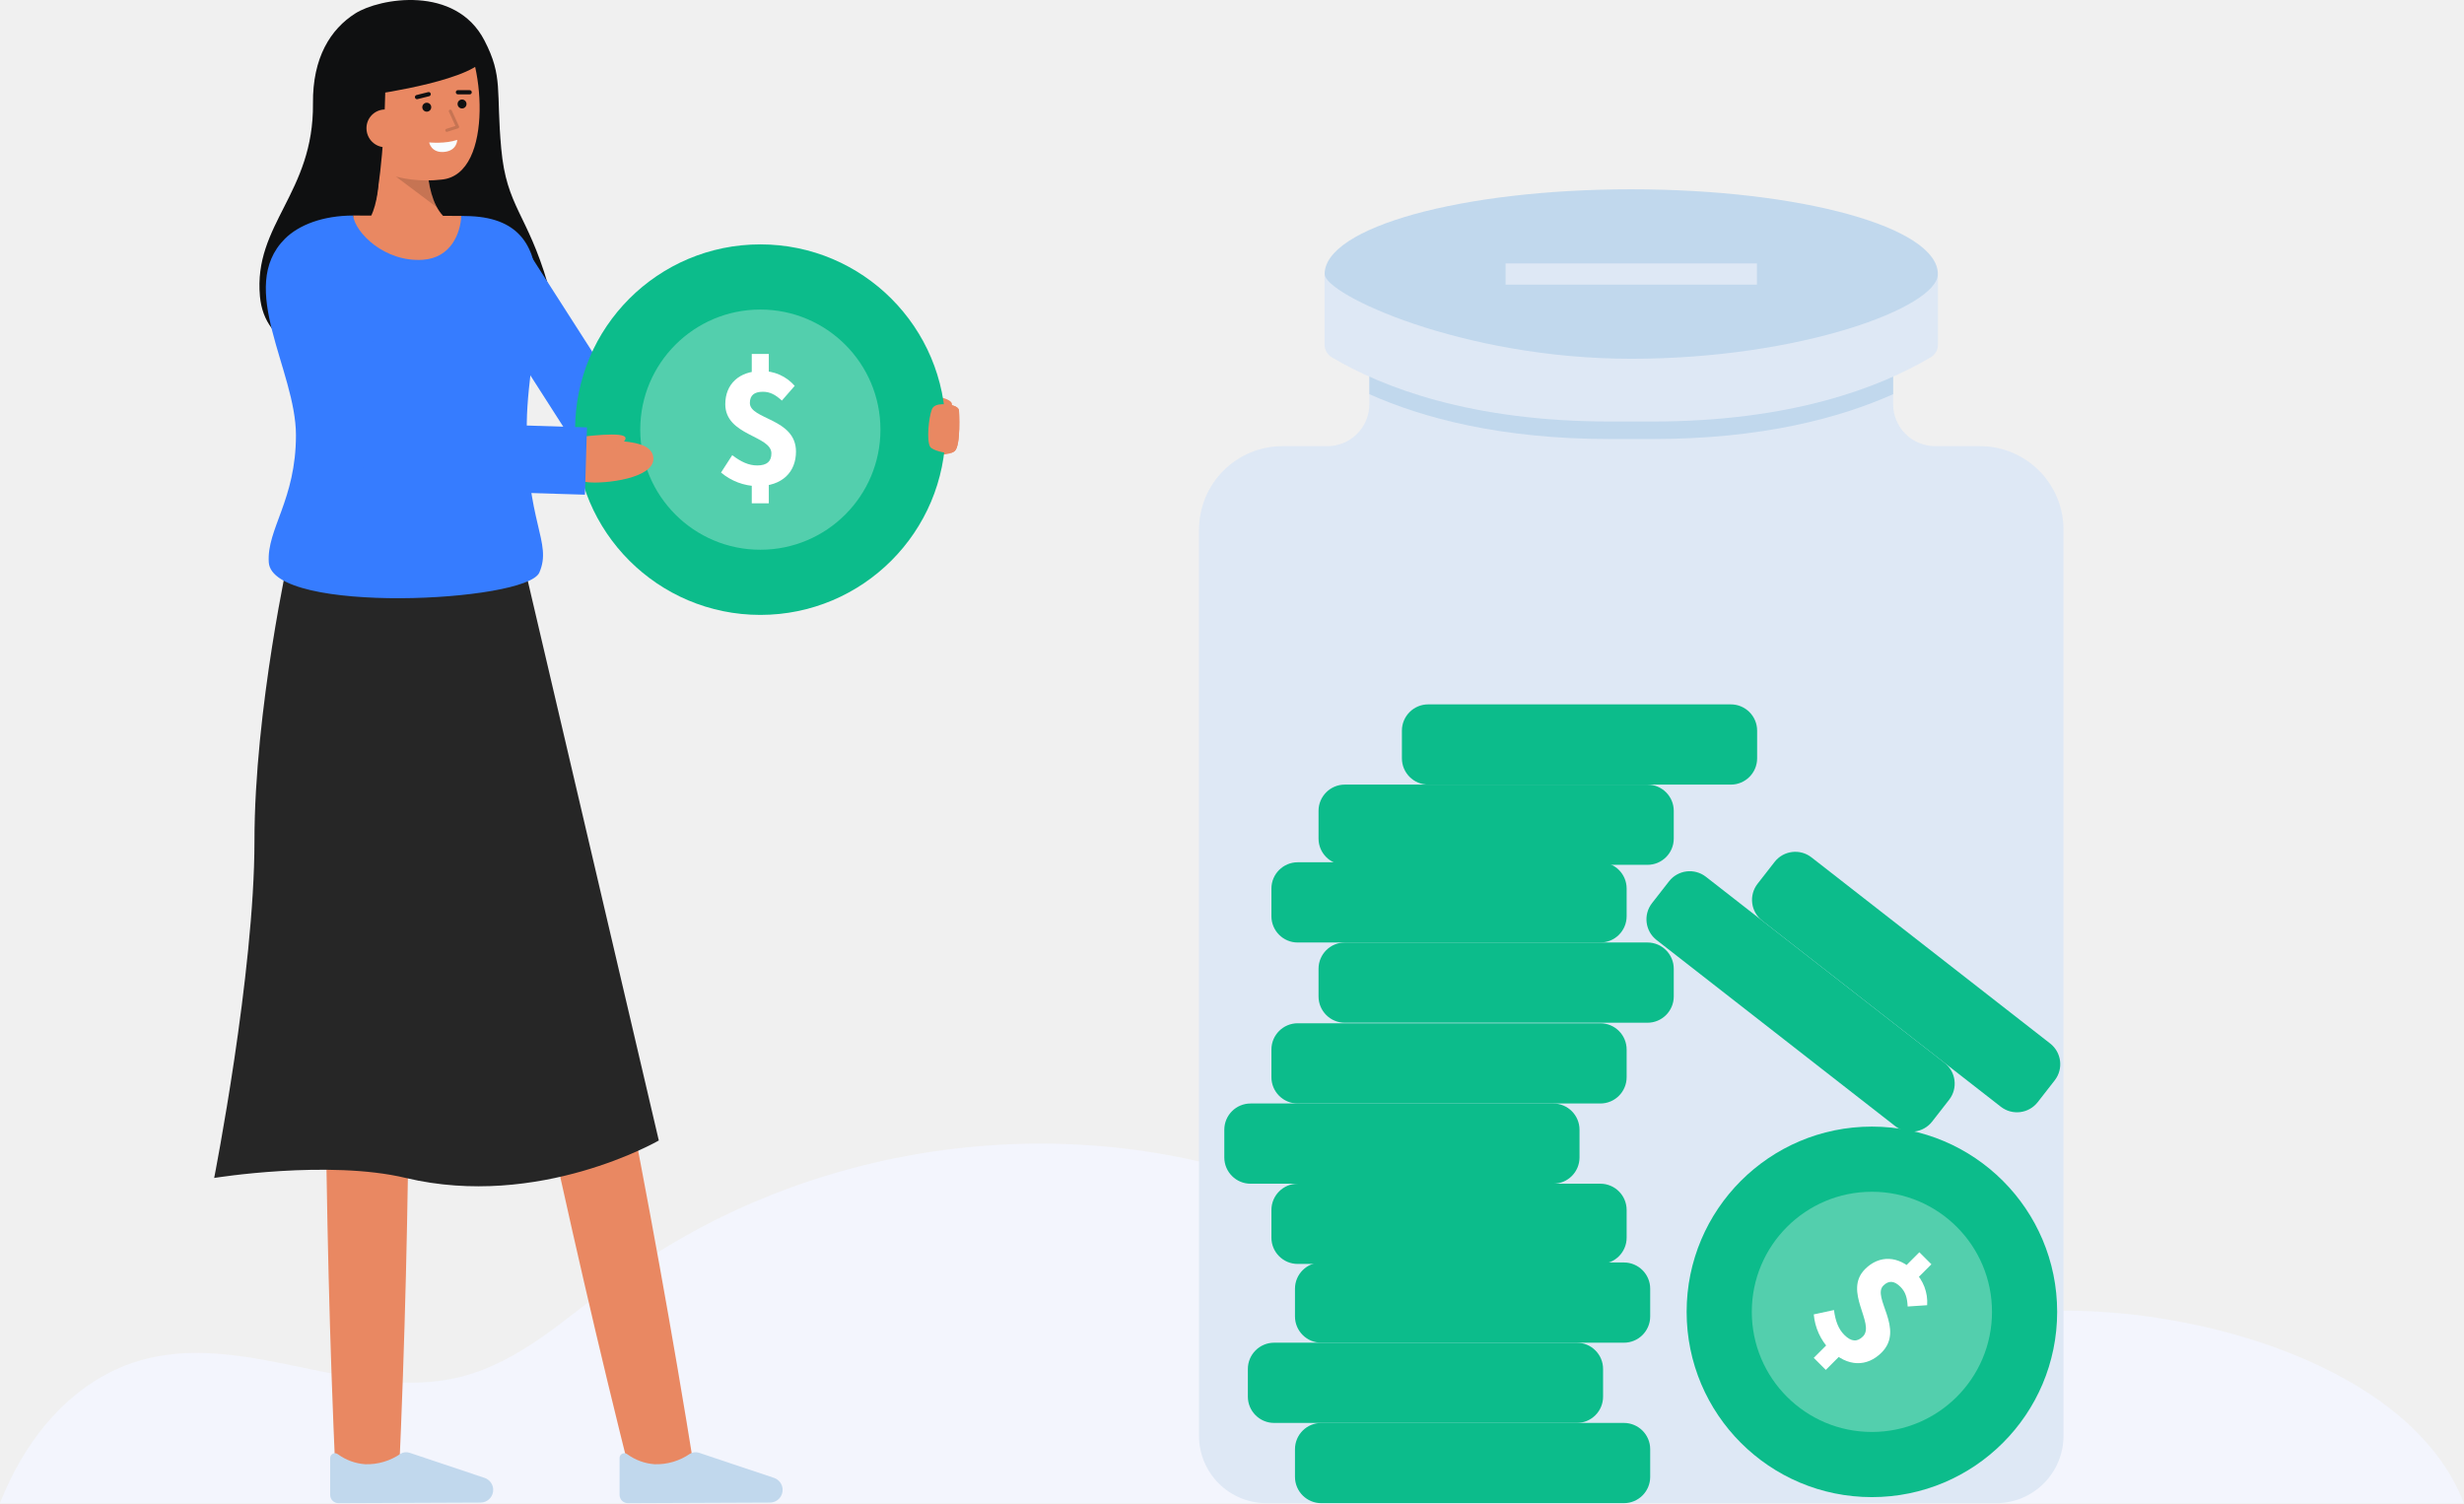
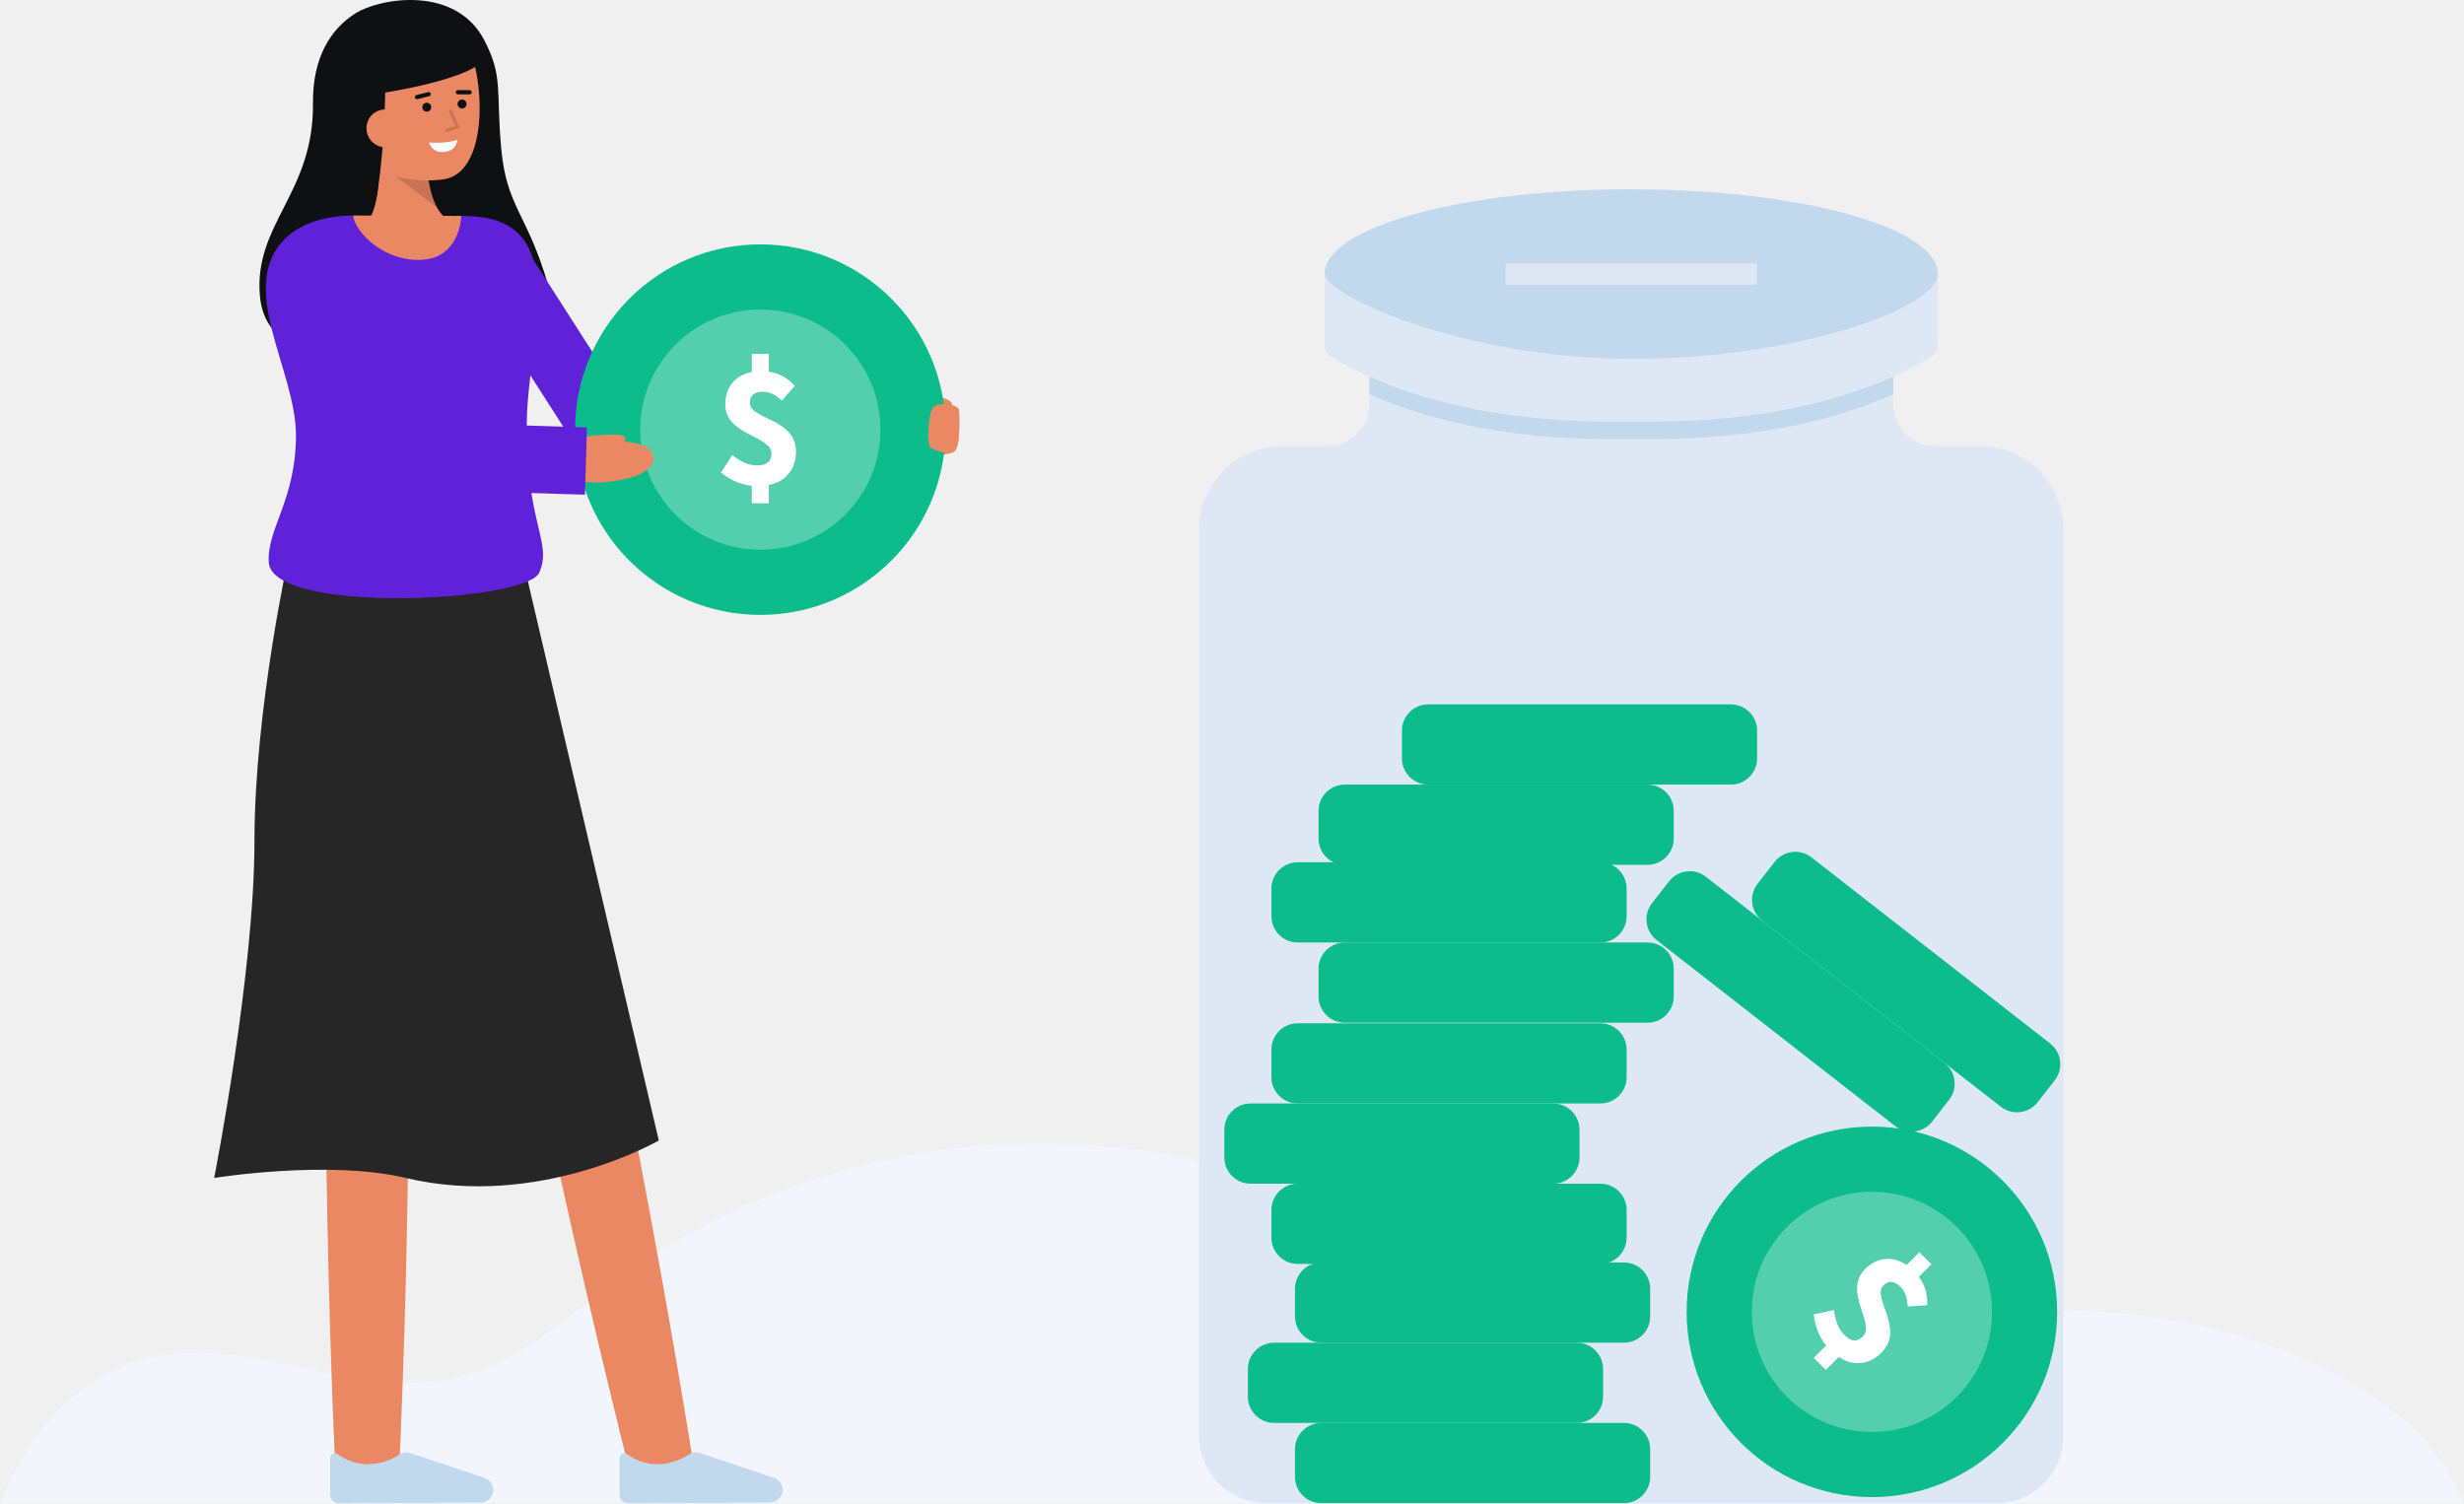
<svg xmlns="http://www.w3.org/2000/svg" width="798" height="487" viewBox="0 0 798 487" fill="none">
  <g clip-path="url(#clip0_1_2929)">
    <path d="M101.359 33.5C101.205 18.631 107.082 9.417 115.05 4.358C122.911 -0.634 147.565 -4.979 156.912 13.142C163.012 24.967 160.604 29.194 162.332 48.133C164.06 67.072 170.698 69.06 177.432 92.016C182.712 110.023 153.132 119.582 127.52 118.756C101.908 117.93 85.67 112.256 84.184 95.969C82.048 72.59 101.66 62.639 101.359 33.5Z" fill="#0F1011" />
    <path d="M116.62 74.61C116.62 74.61 124.314 70.439 122.395 49.399L138.343 46.291C138.343 46.291 136.721 65.185 144.858 71.104L116.62 74.61Z" fill="#E98862" />
    <g opacity="0.15">
      <path d="M141.549 67.187L128.184 57.156L138.607 56.956C138.942 60.52 139.94 63.99 141.549 67.187Z" fill="black" />
    </g>
    <path d="M113.255 41.318C114.42 47.696 117.961 53.718 123.615 55.725C129.781 58.107 136.436 58.944 143 58.163C160.476 56.568 156.652 16.834 148.278 9.186C139.904 1.538 115.576 6.653 112.73 19.6C111.259 26.3 112.147 35.247 113.255 41.318Z" fill="#E98862" />
    <path d="M138.214 36.168C139.014 36.168 139.663 35.519 139.663 34.719C139.663 33.919 139.014 33.27 138.214 33.27C137.414 33.27 136.765 33.919 136.765 34.719C136.765 35.519 137.414 36.168 138.214 36.168Z" fill="#0F1011" />
    <path d="M149.637 35.126C150.437 35.126 151.086 34.477 151.086 33.677C151.086 32.877 150.437 32.228 149.637 32.228C148.837 32.228 148.188 32.877 148.188 33.677C148.188 34.477 148.837 35.126 149.637 35.126Z" fill="#0F1011" />
    <path d="M152.113 30.566L148.274 30.553C148.098 30.546 147.932 30.472 147.809 30.345C147.687 30.218 147.619 30.049 147.619 29.872C147.619 29.696 147.687 29.527 147.809 29.4C147.932 29.273 148.098 29.199 148.274 29.192L152.113 29.204C152.294 29.204 152.467 29.276 152.595 29.404C152.722 29.531 152.794 29.704 152.794 29.885C152.794 30.066 152.722 30.239 152.595 30.366C152.467 30.494 152.294 30.566 152.113 30.566Z" fill="#0F1011" />
    <path d="M135.057 32.122C134.891 32.122 134.73 32.062 134.605 31.951C134.48 31.841 134.4 31.689 134.38 31.524C134.36 31.359 134.4 31.192 134.495 31.055C134.589 30.918 134.73 30.82 134.892 30.78L138.668 29.835C138.843 29.791 139.029 29.818 139.184 29.911C139.339 30.004 139.45 30.154 139.495 30.329C139.539 30.505 139.511 30.69 139.418 30.845C139.326 31 139.175 31.112 139 31.156L135.224 32.102C135.169 32.115 135.113 32.122 135.057 32.122Z" fill="#0F1011" />
    <path d="M138.989 46.124C138.989 46.124 144.343 46.639 148.08 45.294C148.08 45.294 148.08 48.817 143.853 49.203C139.626 49.589 138.989 46.124 138.989 46.124Z" fill="#F8FCFF" />
    <path d="M124.871 24.659C124.491 53.512 121.71 64.72 121.71 64.72C121.71 64.72 108.048 48.211 105.986 30.725C104.053 14.334 116.056 4.535 124.208 2.634C155.188 -4.593 157.339 18.005 157.339 18.005C155.339 25.713 121.516 30.496 121.516 30.496" fill="#0F1011" />
    <path d="M130.956 41.031C131.094 42.648 130.586 44.254 129.544 45.498C128.502 46.742 127.01 47.524 125.393 47.671C123.777 47.818 122.168 47.32 120.918 46.285C119.668 45.25 118.878 43.762 118.721 42.147C118.634 41.341 118.709 40.526 118.944 39.75C119.178 38.974 119.566 38.253 120.085 37.63C120.603 37.007 121.242 36.495 121.963 36.124C122.684 35.753 123.472 35.531 124.28 35.471C128.657 35.288 130.647 37.652 130.956 41.031Z" fill="#E98862" />
    <g opacity="0.15">
      <path d="M144.716 42.7C144.597 42.7 144.482 42.657 144.391 42.579C144.301 42.502 144.241 42.395 144.223 42.277C144.205 42.159 144.229 42.039 144.291 41.938C144.354 41.836 144.451 41.761 144.564 41.724L147.503 40.792L145.403 36.22C145.372 36.16 145.354 36.094 145.35 36.027C145.345 35.96 145.354 35.892 145.376 35.829C145.398 35.765 145.433 35.707 145.478 35.657C145.524 35.607 145.579 35.567 145.64 35.539C145.701 35.511 145.767 35.495 145.835 35.493C145.902 35.491 145.969 35.503 146.032 35.528C146.094 35.553 146.151 35.59 146.199 35.637C146.247 35.684 146.285 35.741 146.311 35.803L148.652 40.888C148.682 40.952 148.698 41.022 148.698 41.093C148.699 41.164 148.685 41.234 148.656 41.298C148.628 41.363 148.586 41.422 148.534 41.469C148.481 41.516 148.419 41.552 148.352 41.574L144.874 42.674C144.823 42.691 144.77 42.7 144.716 42.7Z" fill="black" />
    </g>
    <path d="M797.963 486.826H0C8.744 464.526 24.891 445.613 47.653 440.002C80.953 431.802 116.188 454.344 149.411 445.869C168.287 441.06 183.147 427.041 198.762 415.401C257.671 371.48 338.399 358.501 408.106 381.746C444.543 393.892 477.746 415.131 515.072 424.165C563.338 435.846 613.813 426.159 663.446 424.565C711.786 423.006 781.049 442.7 797.963 486.826Z" fill="#F3F5FD" />
    <path d="M641.253 144.5H626.72C623.113 144.5 619.654 143.067 617.103 140.517C614.553 137.966 613.12 134.507 613.12 130.9V105.263C597.69 113.863 569.25 124.033 522.77 121.903C496.32 120.693 475.27 115.623 459.64 110.053C454.143 108.103 448.753 105.867 443.49 103.353V130.9C443.49 134.507 442.057 137.966 439.507 140.517C436.956 143.067 433.497 144.5 429.89 144.5H415.355C408.183 144.5 401.306 147.349 396.235 152.42C391.164 157.492 388.315 164.369 388.315 171.541V465.009C388.315 470.795 390.614 476.344 394.705 480.436C398.797 484.527 404.346 486.826 410.132 486.826H646.477C649.342 486.826 652.179 486.262 654.826 485.165C657.473 484.069 659.878 482.462 661.904 480.436C663.929 478.41 665.536 476.005 666.633 473.358C667.729 470.711 668.293 467.874 668.293 465.009V171.538C668.292 164.367 665.443 157.49 660.372 152.419C655.301 147.349 648.424 144.5 641.253 144.5Z" fill="#DEE8F5" />
    <path d="M596.973 110.053C581.342 115.623 560.292 120.693 533.842 121.903C531.965 121.989 524.651 121.989 522.773 121.903C496.323 120.693 475.273 115.623 459.643 110.053C454.146 108.103 448.756 105.867 443.493 103.353V127.663C460.653 135.333 485.943 142.193 521.473 142.193H535.143C570.673 142.193 595.963 135.333 613.123 127.663V103.353C607.86 105.867 602.47 108.103 596.973 110.053Z" fill="#C1D8ED" />
    <path d="M172.681 211.054C192.632 298.942 210.696 387.421 224.952 476.422L204.913 480.544C182.882 393.144 164.554 304.717 148.194 216.091L172.681 211.054Z" fill="#E98862" />
    <path d="M131.443 216.5C133.275 303.812 133.143 391.32 129.173 478.574H108.713C104.745 391.322 104.613 303.811 106.443 216.5H131.443Z" fill="#E98862" />
    <path d="M155.642 486.639C156.207 486.636 156.765 486.517 157.282 486.289C157.798 486.061 158.262 485.729 158.645 485.314C159.027 484.898 159.32 484.408 159.505 483.875C159.689 483.341 159.762 482.775 159.718 482.212C159.657 481.432 159.375 480.685 158.904 480.06C158.433 479.435 157.793 478.957 157.06 478.683L132.617 470.5C132.143 470.343 131.642 470.291 131.146 470.346C130.65 470.401 130.172 470.563 129.745 470.82C126.385 473.151 122.365 474.343 118.277 474.22C115.093 473.994 112.037 472.877 109.457 470.998C109.23 470.812 108.955 470.694 108.664 470.659C108.373 470.623 108.078 470.671 107.813 470.797C107.548 470.922 107.324 471.121 107.167 471.369C107.011 471.617 106.928 471.905 106.929 472.198V484.15C106.929 484.503 106.999 484.852 107.134 485.177C107.269 485.503 107.467 485.799 107.717 486.048C107.967 486.296 108.264 486.493 108.59 486.627C108.916 486.761 109.265 486.829 109.618 486.828L155.642 486.639Z" fill="#C1D8ED" />
    <path d="M249.376 486.639C249.941 486.636 250.499 486.517 251.015 486.289C251.532 486.061 251.996 485.729 252.379 485.314C252.761 484.898 253.054 484.408 253.238 483.875C253.423 483.341 253.496 482.775 253.452 482.212C253.391 481.432 253.108 480.685 252.637 480.06C252.166 479.434 251.526 478.957 250.793 478.683L226.351 470.5C225.877 470.343 225.375 470.291 224.88 470.346C224.384 470.401 223.906 470.563 223.478 470.82C220.118 473.151 216.099 474.343 212.011 474.22C208.827 473.994 205.771 472.879 203.19 471C202.963 470.814 202.688 470.696 202.397 470.66C202.106 470.625 201.811 470.673 201.546 470.798C201.281 470.924 201.057 471.123 200.901 471.371C200.745 471.619 200.662 471.907 200.663 472.2V484.152C200.663 484.505 200.733 484.854 200.868 485.179C201.003 485.505 201.201 485.801 201.451 486.05C201.701 486.298 201.998 486.495 202.324 486.629C202.65 486.763 202.999 486.831 203.352 486.83L249.376 486.639Z" fill="#C1D8ED" />
    <path d="M93.77 178.8C93.77 178.8 82.41 229.671 82.41 272.454C82.41 315.237 69.366 381.5 69.366 381.5C69.366 381.5 106.333 375.521 131.411 381.5C174.62 391.8 213.363 369.368 213.363 369.368L169.847 183.5L93.77 178.8Z" fill="#262626" />
    <path d="M290.417 131.171C290.417 131.171 298.625 127.182 304.791 128.712C310.957 130.242 308.067 132.897 303.581 133.841C299.095 134.785 289.238 136.32 289.238 136.32" fill="#E98862" />
    <path d="M295.211 130.983C295.211 130.983 310.429 129.383 310.588 133.045C310.588 133.045 311.254 144.345 309.188 146.088C306.067 148.724 290.608 146.66 290.608 146.66L295.211 130.983Z" fill="#E98862" />
-     <path d="M254.981 149.648H195.5C193.739 149.648 192.006 149.205 190.461 148.36C188.917 147.515 187.609 146.295 186.659 144.812L149.079 86.144L166.762 74.817L201.246 128.648H254.981V149.648Z" fill="#367CFF" />
-     <path d="M174.668 185.436C170.479 195.066 88.148 199.066 87.048 182.126C86.348 171.346 95.848 161.936 95.848 140.926C95.848 119.916 76.518 93.086 92.268 77.336C96.838 72.766 104.729 69.816 114.348 69.806C115.068 75.416 149.128 75.436 149.388 69.936C150.688 69.956 151.698 69.976 152.328 70.006C185.508 71.436 170.928 109.196 170.608 136.936C170.218 169.4 178.988 175.516 174.668 185.436Z" fill="#367CFF" />
+     <path d="M254.981 149.648H195.5C193.739 149.648 192.006 149.205 190.461 148.36C188.917 147.515 187.609 146.295 186.659 144.812L149.079 86.144L166.762 74.817L201.246 128.648H254.981V149.648Z" fill="#5F22D9" />
+     <path d="M174.668 185.436C170.479 195.066 88.148 199.066 87.048 182.126C86.348 171.346 95.848 161.936 95.848 140.926C95.848 119.916 76.518 93.086 92.268 77.336C96.838 72.766 104.729 69.816 114.348 69.806C115.068 75.416 149.128 75.436 149.388 69.936C150.688 69.956 151.698 69.976 152.328 70.006C185.508 71.436 170.928 109.196 170.608 136.936C170.218 169.4 178.988 175.516 174.668 185.436Z" fill="#5F22D9" />
    <path d="M149.388 69.936C149.128 75.436 146.138 83.526 136.908 84.136C124.608 84.946 115.068 75.416 114.348 69.806H114.378C126.488 69.806 142.328 69.826 149.388 69.936Z" fill="#E98862" />
    <path d="M246.248 199.148C279.385 199.148 306.248 172.285 306.248 139.148C306.248 106.011 279.385 79.148 246.248 79.148C213.111 79.148 186.248 106.011 186.248 139.148C186.248 172.285 213.111 199.148 246.248 199.148Z" fill="#0CBC8B" />
    <g opacity="0.29">
      <path d="M246.248 178.044C267.73 178.044 285.144 160.63 285.144 139.148C285.144 117.666 267.73 100.252 246.248 100.252C224.766 100.252 207.352 117.666 207.352 139.148C207.352 160.63 224.766 178.044 246.248 178.044Z" fill="white" />
    </g>
    <path d="M233.517 153.041L237.146 147.415C240.021 149.615 242.537 150.743 245.212 150.743C248.419 150.743 249.829 149.412 249.829 146.838C249.829 141.017 234.895 141.122 234.895 130.912C234.895 124.35 239.441 120.169 246.61 120.169C248.646 120.139 250.664 120.554 252.524 121.382C254.384 122.211 256.041 123.435 257.38 124.969L253.219 129.736C251.162 127.865 249.419 126.881 247.056 126.881C244.335 126.881 242.856 127.981 242.856 130.52C242.856 135.915 257.79 135.444 257.79 146.258C257.79 152.758 253.49 157.458 245.21 157.458C240.923 157.361 236.798 155.802 233.517 153.041ZM243.468 114.625H248.987V122.773H243.468V114.625ZM243.468 154.058H248.987V163H243.468V154.058Z" fill="white" />
    <path d="M309.183 146.092C308.902 146.315 308.589 146.493 308.253 146.619C306.46 146.99 301.938 145.908 301.213 144.654C300.033 142.613 300.765 135.239 301.806 132.563C302.783 130.063 307.649 131.11 308.288 131.228C308.308 131.236 308.328 131.241 308.349 131.244C309.676 131.608 310.549 132.176 310.586 133.05C310.586 133.05 311.256 144.34 309.183 146.092Z" fill="#E98862" />
    <path d="M176.7 152.909C176.7 152.909 179.109 139.755 188.414 142.044C194.286 143.489 211.348 140.91 211.608 148.45C211.833 154.992 195.808 156.735 190.508 156.19C185.754 155.7 176.7 152.909 176.7 152.909Z" fill="#E98862" />
    <path d="M185.009 141.9C185.009 141.9 198.852 139.858 201.945 141.172C204.683 142.336 197.945 145.972 197.945 145.972L185.009 141.9Z" fill="#E98862" />
-     <path d="M189.437 160.214L127.558 158.326C125.626 158.267 123.745 157.696 122.107 156.671C120.469 155.646 119.132 154.204 118.235 152.492L87.683 94.238L106.993 84.111L134.587 136.726L190.1 138.42L189.437 160.214Z" fill="#367CFF" />
+     <path d="M189.437 160.214L127.558 158.326C125.626 158.267 123.745 157.696 122.107 156.671C120.469 155.646 119.132 154.204 118.235 152.492L87.683 94.238L106.993 84.111L134.587 136.726L190.1 138.42L189.437 160.214Z" fill="#5F22D9" />
    <path d="M613.123 96.892V109.592C597.693 118.192 569.253 128.362 522.773 126.232C496.323 125.022 475.273 119.952 459.643 114.382C454.146 112.432 448.756 110.196 443.493 107.682V96.892H613.123Z" fill="#DEE8F5" />
    <path d="M525.925 460.844H427.91C423.208 460.844 419.397 464.655 419.397 469.357V478.313C419.397 483.015 423.208 486.826 427.91 486.826H525.925C530.627 486.826 534.438 483.015 534.438 478.313V469.357C534.438 464.655 530.627 460.844 525.925 460.844Z" fill="#0CBC8B" />
    <path d="M510.665 434.861H412.65C407.948 434.861 404.137 438.672 404.137 443.374V452.33C404.137 457.032 407.948 460.843 412.65 460.843H510.665C515.367 460.843 519.178 457.032 519.178 452.33V443.374C519.178 438.672 515.367 434.861 510.665 434.861Z" fill="#0CBC8B" />
    <path d="M525.925 408.879H427.91C423.208 408.879 419.397 412.69 419.397 417.392V426.348C419.397 431.05 423.208 434.861 427.91 434.861H525.925C530.627 434.861 534.438 431.05 534.438 426.348V417.392C534.438 412.69 530.627 408.879 525.925 408.879Z" fill="#0CBC8B" />
    <path d="M518.295 383.368H420.28C415.578 383.368 411.767 387.179 411.767 391.881V400.837C411.767 405.539 415.578 409.35 420.28 409.35H518.295C522.997 409.35 526.808 405.539 526.808 400.837V391.881C526.808 387.179 522.997 383.368 518.295 383.368Z" fill="#0CBC8B" />
    <path d="M503.035 357.386H405.02C400.318 357.386 396.507 361.197 396.507 365.899V374.855C396.507 379.557 400.318 383.368 405.02 383.368H503.035C507.737 383.368 511.548 379.557 511.548 374.855V365.899C511.548 361.197 507.737 357.386 503.035 357.386Z" fill="#0CBC8B" />
    <path d="M518.295 331.404H420.28C415.578 331.404 411.767 335.215 411.767 339.917V348.873C411.767 353.575 415.578 357.386 420.28 357.386H518.295C522.997 357.386 526.808 353.575 526.808 348.873V339.917C526.808 335.215 522.997 331.404 518.295 331.404Z" fill="#0CBC8B" />
    <path d="M533.555 305.248H435.54C430.838 305.248 427.027 309.059 427.027 313.761V322.717C427.027 327.419 430.838 331.23 435.54 331.23H533.555C538.257 331.23 542.068 327.419 542.068 322.717V313.761C542.068 309.059 538.257 305.248 533.555 305.248Z" fill="#0CBC8B" />
    <path d="M518.295 279.266H420.28C415.578 279.266 411.767 283.077 411.767 287.779V296.735C411.767 301.437 415.578 305.248 420.28 305.248H518.295C522.997 305.248 526.808 301.437 526.808 296.735V287.779C526.808 283.077 522.997 279.266 518.295 279.266Z" fill="#0CBC8B" />
    <path d="M533.555 254.11H435.54C430.838 254.11 427.027 257.921 427.027 262.623V271.579C427.027 276.281 430.838 280.092 435.54 280.092H533.555C538.257 280.092 542.068 276.281 542.068 271.579V262.623C542.068 257.921 538.257 254.11 533.555 254.11Z" fill="#0CBC8B" />
    <path d="M560.556 228.127H462.541C457.839 228.127 454.028 231.938 454.028 236.64V245.596C454.028 250.298 457.839 254.109 462.541 254.109H560.556C565.258 254.109 569.069 250.298 569.069 245.596V236.64C569.069 231.938 565.258 228.127 560.556 228.127Z" fill="#0CBC8B" />
    <path d="M606.239 484.87C639.376 484.87 666.239 458.007 666.239 424.87C666.239 391.733 639.376 364.87 606.239 364.87C573.102 364.87 546.239 391.733 546.239 424.87C546.239 458.007 573.102 484.87 606.239 484.87Z" fill="#0CBC8B" />
    <g opacity="0.29">
      <path d="M606.239 463.766C627.721 463.766 645.135 446.352 645.135 424.87C645.135 403.388 627.721 385.974 606.239 385.974C584.757 385.974 567.343 403.388 567.343 424.87C567.343 446.352 584.757 463.766 606.239 463.766Z" fill="white" />
    </g>
    <path d="M587.413 425.692L593.957 424.279C594.432 427.871 595.416 430.444 597.308 432.336C599.575 434.603 601.513 434.66 603.334 432.836C607.45 428.72 596.816 418.236 604.034 411.016C608.674 406.375 614.845 406.634 619.914 411.703C621.375 413.122 622.509 414.841 623.238 416.742C623.967 418.643 624.273 420.681 624.136 422.712L617.822 423.14C617.691 420.364 617.154 418.434 615.484 416.764C613.559 414.84 611.739 414.572 609.942 416.369C606.127 420.184 617.02 430.411 609.373 438.058C604.78 442.651 598.417 442.934 592.561 437.078C589.598 433.98 587.782 429.963 587.413 425.692ZM621.613 405.563L625.513 409.463L619.752 415.224L615.852 411.324L621.613 405.563ZM593.73 433.447L597.63 437.347L591.309 443.669L587.409 439.769L593.73 433.447Z" fill="white" />
    <path d="M629.774 344.234L552.481 283.961C548.774 281.07 543.424 281.732 540.533 285.439L535.026 292.502C532.135 296.209 532.797 301.559 536.504 304.45L613.797 364.723C617.504 367.614 622.854 366.952 625.745 363.244L631.252 356.182C634.143 352.474 633.482 347.125 629.774 344.234Z" fill="#0CBC8B" />
    <path d="M663.965 337.948L586.672 277.675C582.965 274.784 577.615 275.446 574.724 279.153L569.217 286.216C566.326 289.924 566.987 295.273 570.695 298.164L647.988 358.437C651.695 361.328 657.045 360.666 659.936 356.958L665.443 349.896C668.334 346.188 667.672 340.839 663.965 337.948Z" fill="#0CBC8B" />
    <path d="M627.629 89.109C627.312 89.433 626.838 89.898 626.2 90.477C615.181 97.509 584.381 113.917 533.839 116.229C531.962 116.315 524.646 116.315 522.769 116.229C472.227 113.917 441.427 97.509 430.408 90.477C429.77 89.899 429.296 89.433 428.979 89.109V111.6C428.977 112.427 429.19 113.241 429.597 113.96C430.005 114.68 430.593 115.281 431.303 115.705C447.729 125.446 476.338 136.516 521.469 136.516H535.139C580.27 136.516 608.879 125.446 625.305 115.705C626.015 115.281 626.603 114.68 627.011 113.96C627.418 113.241 627.631 112.427 627.629 111.6V89.109Z" fill="#DEE8F5" />
    <path d="M627.6 88.753C627.6 99.516 583.142 116.195 528.3 116.195C473.458 116.195 428.984 95.328 429 88.753C429.047 73.596 473.458 61.31 528.3 61.31C583.142 61.31 627.6 73.6 627.6 88.753Z" fill="#C1D8ED" />
    <path d="M568.999 85.323H487.608V92.182H568.999V85.323Z" fill="#DEE8F5" />
  </g>
  <defs>
    <clipPath id="clip0_1_2929">
      <rect width="797.963" height="486.826" fill="white" />
    </clipPath>
  </defs>
</svg>
